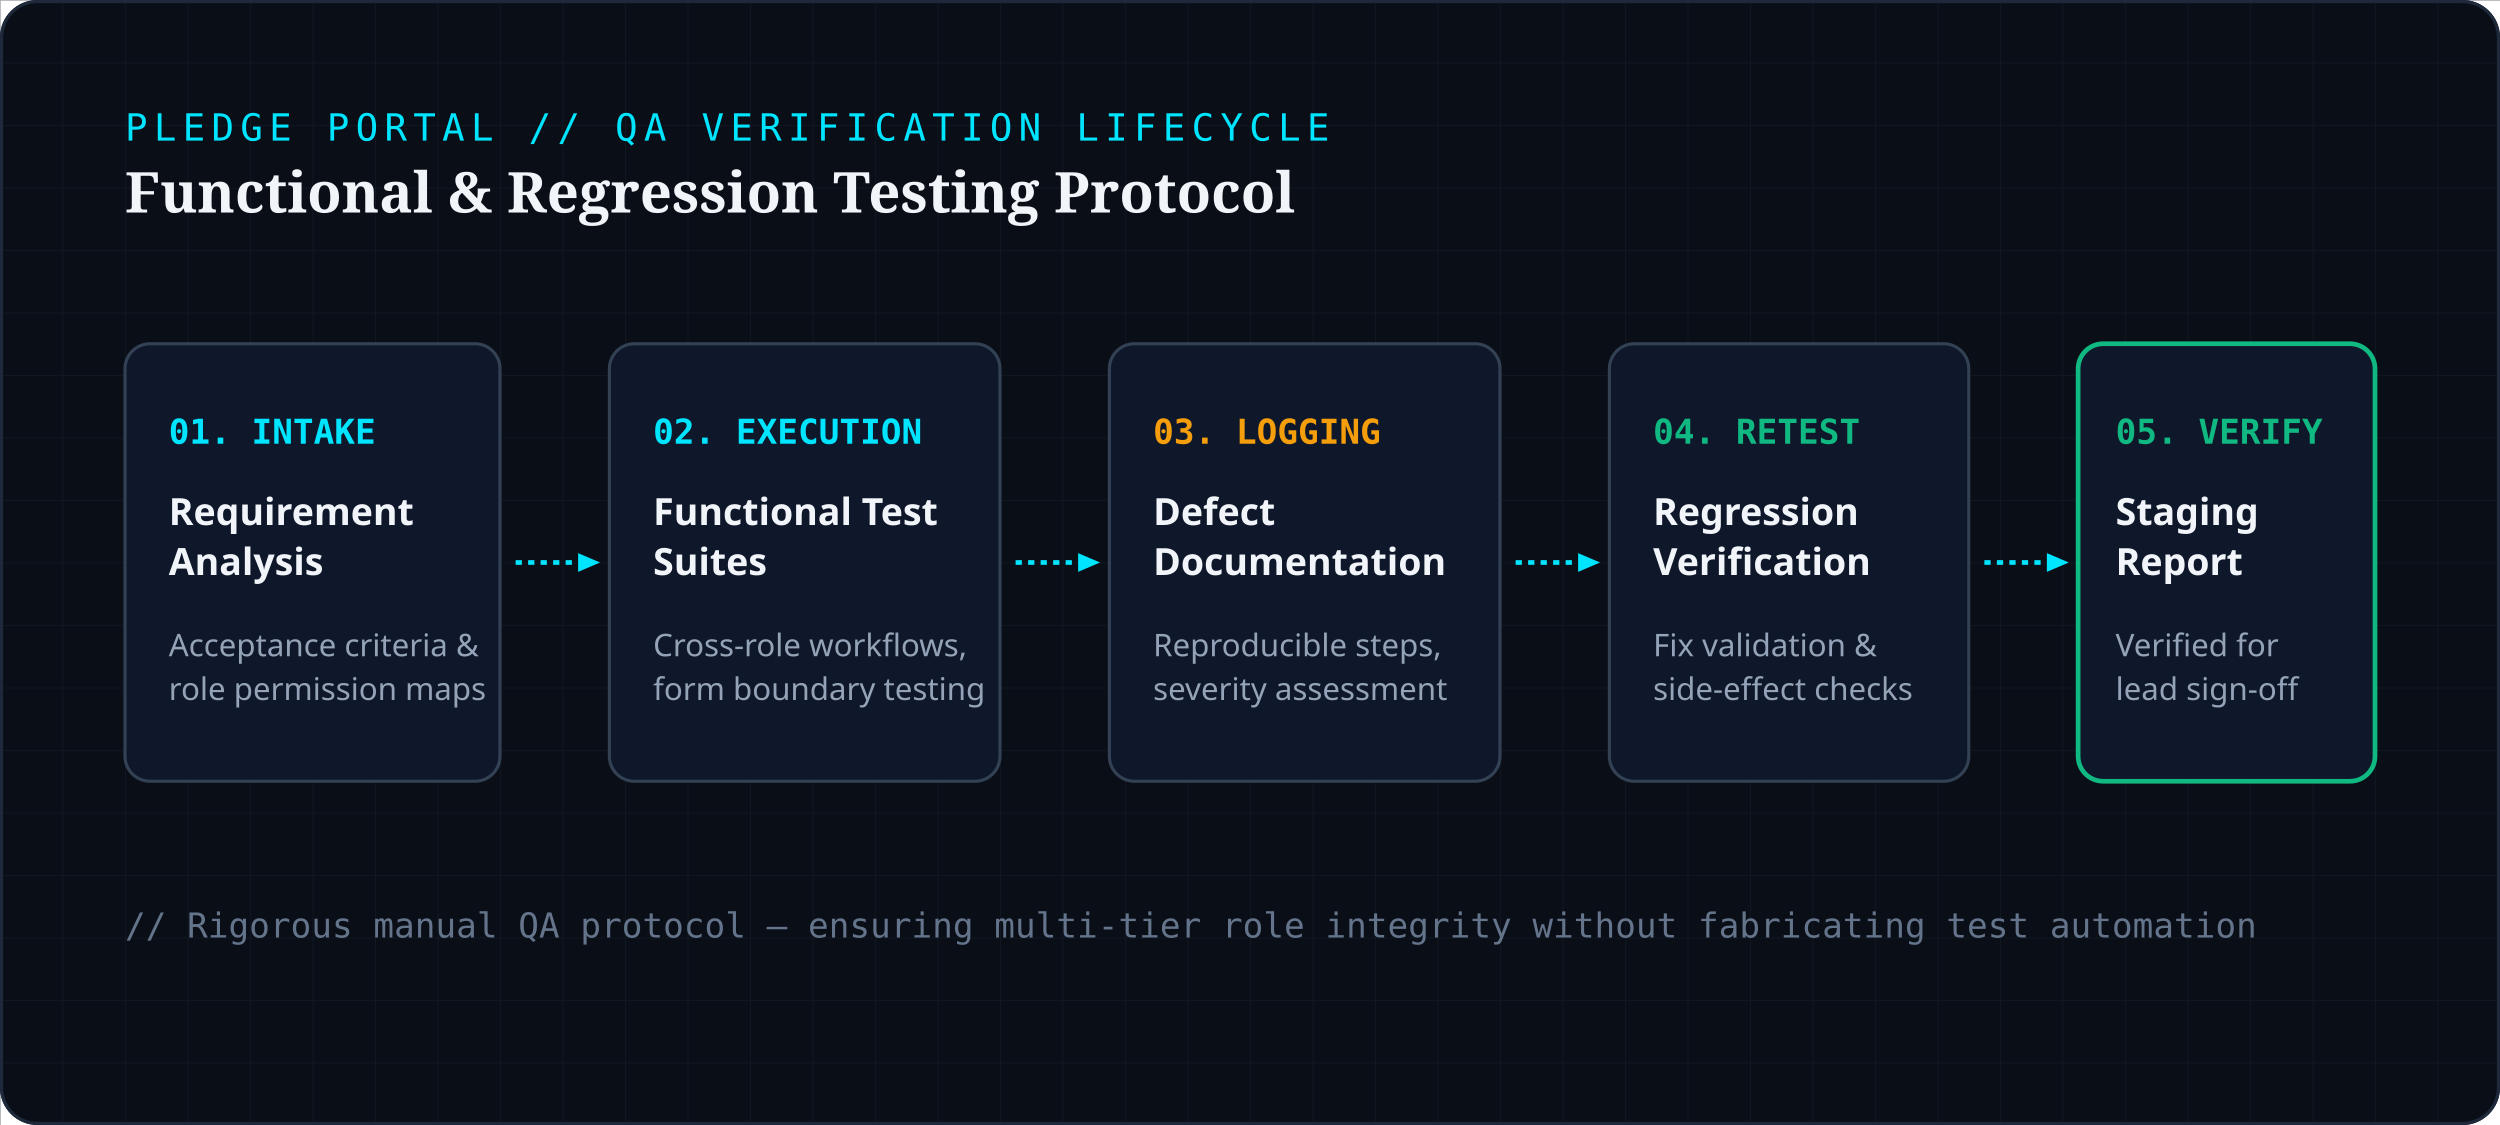
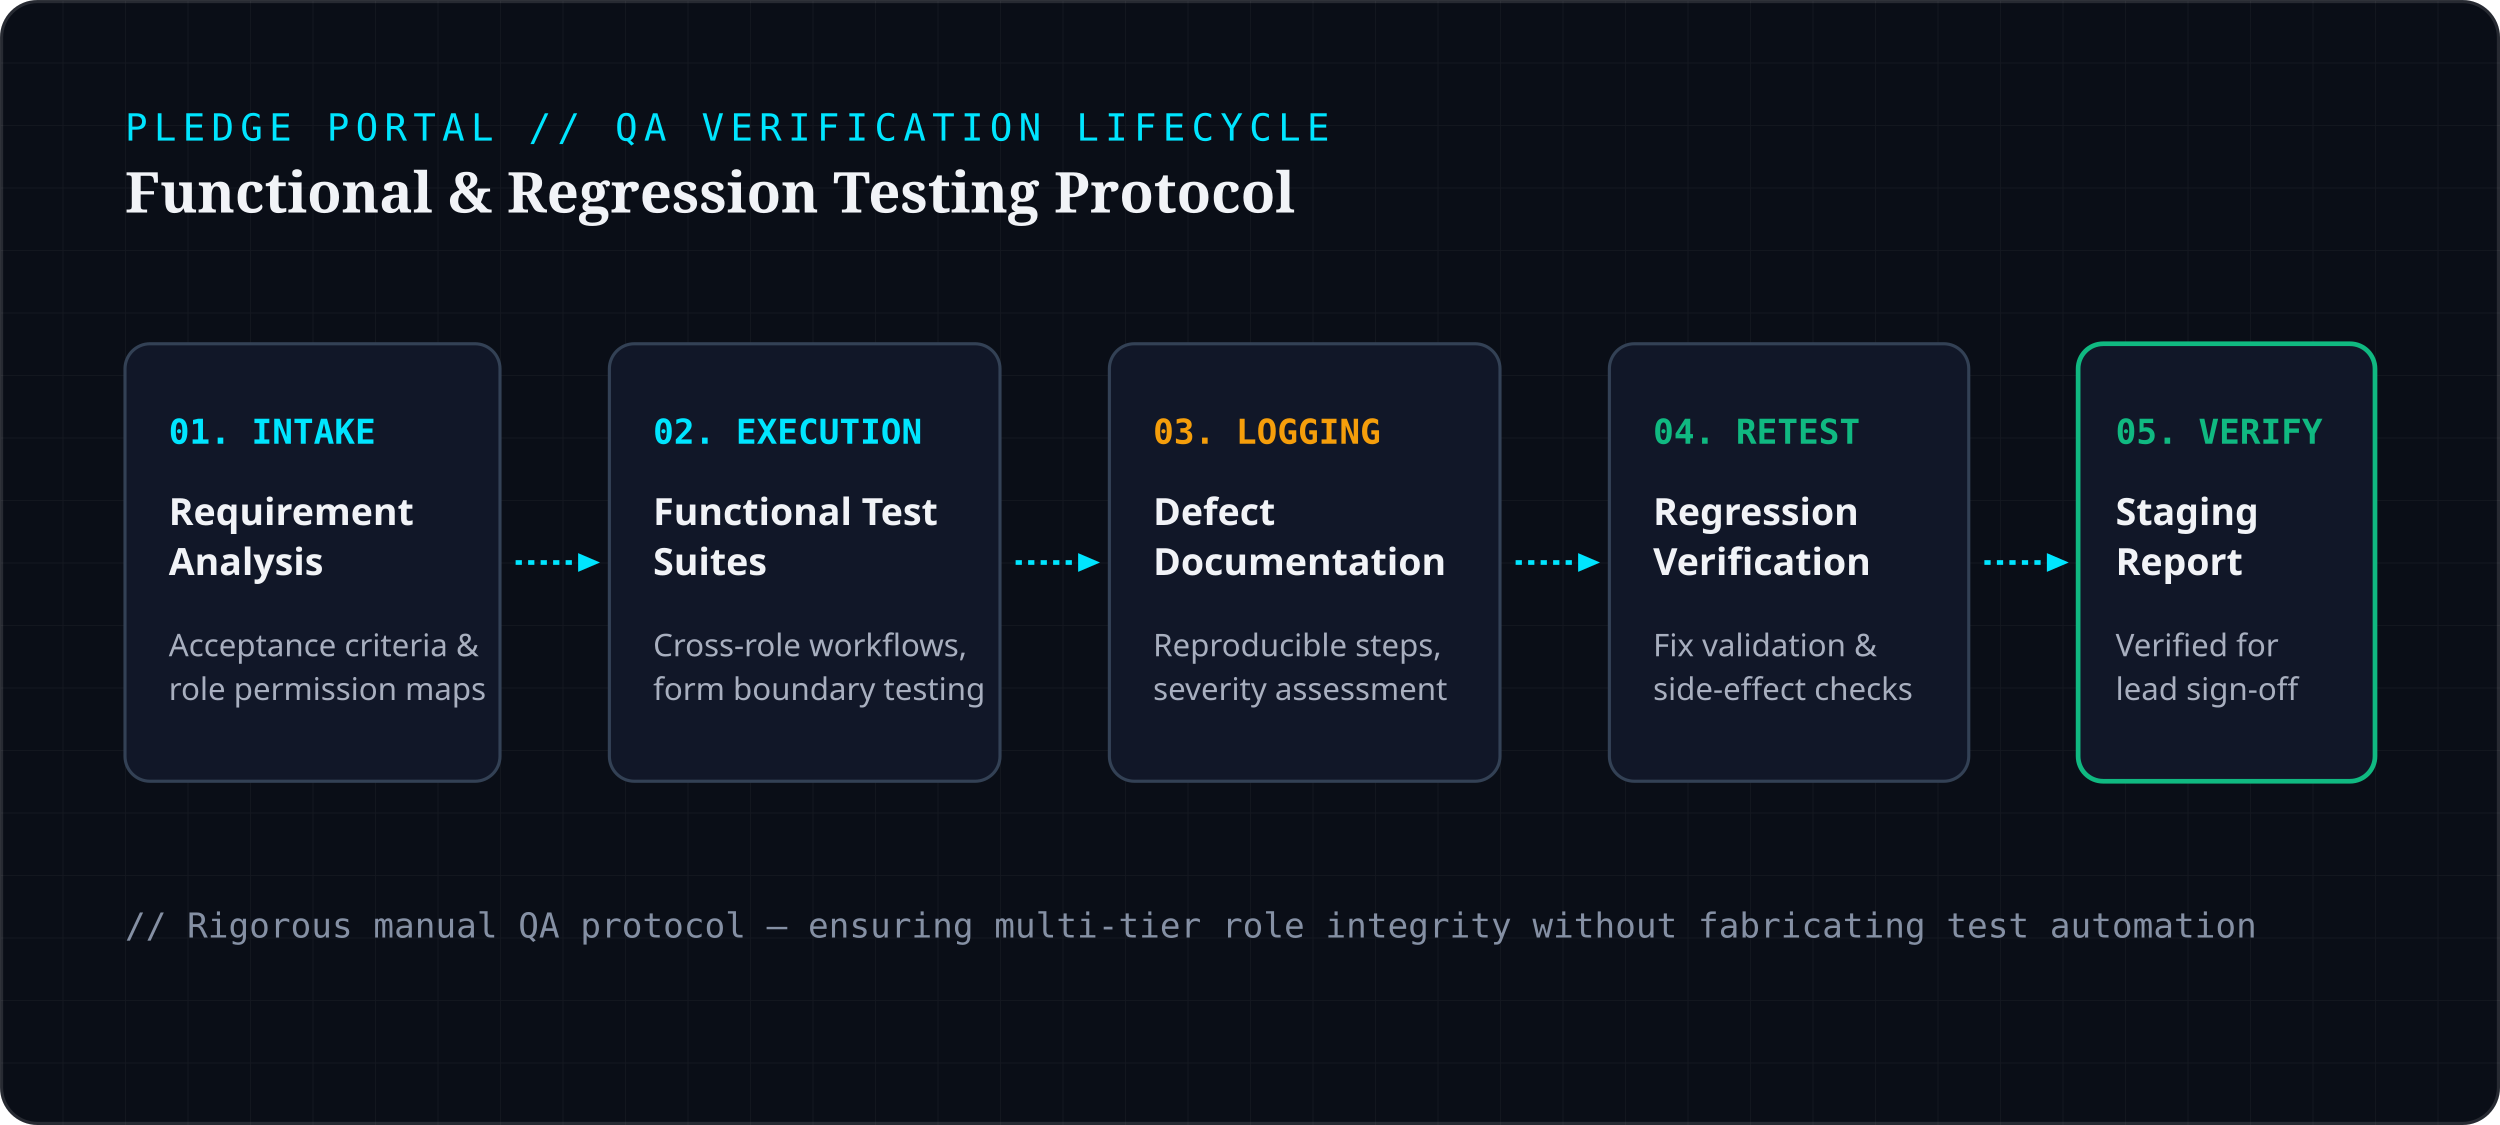
- <svg xmlns="http://www.w3.org/2000/svg" viewBox="0 0 800 360" width="100%" height="100%" fill="none">
-   <rect width="800" height="360" rx="12" fill="#0A0E17" />
-   <rect x="0.5" y="0.5" width="799" height="359" rx="11.5" stroke="#1E293B" />
+ <svg xmlns="http://www.w3.org/2000/svg" viewBox="0 0 800 360" fill="none">
+   <style>
+ .dg-f-text{fill:var(--dg-text,#f1f3f7)}.dg-f-text2{fill:var(--dg-text-2,#a8afbf)}.dg-f-text3{fill:var(--dg-text-3,#8590a4)}
+ .dg-f-line{fill:var(--dg-line,rgba(255,255,255,.28))}.dg-f-panel{fill:var(--dg-panel,rgba(255,255,255,.03))}
+ .dg-f-surface{fill:var(--dg-surface,#111728)}.dg-f-bg{fill:var(--dg-bg,#0a0e17)}
+ .dg-f-accent{fill:var(--dg-accent,#00e5ff)}.dg-f-accent-soft{fill:var(--dg-accent-soft,rgba(0,229,255,.07))}
+ .dg-f-ok{fill:var(--dg-ok,#10b981)}.dg-f-warn{fill:var(--dg-warn,#f59e0b)}
+ .dg-s-line{stroke:var(--dg-line,rgba(255,255,255,.28))}.dg-s-line-soft{stroke:var(--dg-line-soft,rgba(255,255,255,.12))}
+ .dg-s-line-strong{stroke:var(--dg-line-strong,#334155)}.dg-s-accent{stroke:var(--dg-accent,#00e5ff)}
+ .dg-s-ok{stroke:var(--dg-ok,#10b981)}.dg-s-text2{stroke:var(--dg-text-2,#a8afbf)}
+ 
+ </style>
+   <rect class="dg-f-bg" width="800" height="360" rx="12" />
+   <rect class="dg-s-line-soft" x="0.5" y="0.5" width="799" height="359" rx="11.5" />
  <defs>
-     <pattern id="grid" width="20" height="20" patternUnits="userSpaceOnUse">
-       <path d="M 20 0 L 0 0 0 20" fill="none" stroke="#1E293B" stroke-width="0.5" opacity="0.4" />
+     <pattern id="pledge-qa-workflow-grid" width="20" height="20" patternUnits="userSpaceOnUse">
+       <path class="dg-s-line-soft" d="M 20 0 L 0 0 0 20" fill="none" stroke-width="0.5" opacity="0.4" />
    </pattern>
  </defs>
-   <rect width="800" height="360" fill="url(#grid)" />
-   <text x="40" y="45" fill="#00E5FF" font-family="monospace" font-size="12" letter-spacing="2">PLEDGE PORTAL // QA VERIFICATION LIFECYCLE</text>
-   <text x="40" y="68" fill="#F1F5F9" font-family="serif" font-size="18" font-weight="bold">Functional &amp; Regression Testing Protocol</text>
+   <rect width="800" height="360" fill="url(#pledge-qa-workflow-grid)" />
+   <text class="dg-f-accent" x="40" y="45" font-family="monospace" font-size="12" letter-spacing="2">PLEDGE PORTAL // QA VERIFICATION LIFECYCLE</text>
+   <text class="dg-f-text" x="40" y="68" font-family="serif" font-size="18" font-weight="bold">Functional &amp; Regression Testing Protocol</text>
  <g transform="translate(40, 110)">
-     <rect width="120" height="140" rx="8" fill="#0F172A" stroke="#334155" stroke-width="1" />
-     <text x="14" y="32" fill="#00E5FF" font-family="monospace" font-size="11" font-weight="bold">01. INTAKE</text>
-     <text x="14" y="58" fill="#F1F5F9" font-family="sans-serif" font-size="12" font-weight="600">Requirement</text>
-     <text x="14" y="74" fill="#F1F5F9" font-family="sans-serif" font-size="12" font-weight="600">Analysis</text>
-     <text x="14" y="100" fill="#94A3B8" font-family="sans-serif" font-size="10">Acceptance criteria &amp;</text>
-     <text x="14" y="114" fill="#94A3B8" font-family="sans-serif" font-size="10">role permission maps</text>
+     <rect class="dg-f-surface dg-s-line-strong" width="120" height="140" rx="8" stroke-width="1" />
+     <text class="dg-f-accent" x="14" y="32" font-family="monospace" font-size="11" font-weight="bold">01. INTAKE</text>
+     <text class="dg-f-text" x="14" y="58" font-family="sans-serif" font-size="12" font-weight="600">Requirement</text>
+     <text class="dg-f-text" x="14" y="74" font-family="sans-serif" font-size="12" font-weight="600">Analysis</text>
+     <text class="dg-f-text2" x="14" y="100" font-family="sans-serif" font-size="10">Acceptance criteria &amp;</text>
+     <text class="dg-f-text2" x="14" y="114" font-family="sans-serif" font-size="10">role permission maps</text>
  </g>
-   <path d="M 165 180 L 185 180" stroke="#00E5FF" stroke-width="1.5" stroke-dasharray="2 2" />
-   <polygon points="185,177 192,180 185,183" fill="#00E5FF" />
+   <path class="dg-s-accent" d="M 165 180 L 185 180" stroke-width="1.5" stroke-dasharray="2 2" />
+   <polygon class="dg-f-accent" points="185,177 192,180 185,183" />
  <g transform="translate(195, 110)">
-     <rect width="125" height="140" rx="8" fill="#0F172A" stroke="#334155" stroke-width="1" />
-     <text x="14" y="32" fill="#00E5FF" font-family="monospace" font-size="11" font-weight="bold">02. EXECUTION</text>
-     <text x="14" y="58" fill="#F1F5F9" font-family="sans-serif" font-size="12" font-weight="600">Functional Test</text>
-     <text x="14" y="74" fill="#F1F5F9" font-family="sans-serif" font-size="12" font-weight="600">Suites</text>
-     <text x="14" y="100" fill="#94A3B8" font-family="sans-serif" font-size="10">Cross-role workflows,</text>
-     <text x="14" y="114" fill="#94A3B8" font-family="sans-serif" font-size="10">form boundary testing</text>
+     <rect class="dg-f-surface dg-s-line-strong" width="125" height="140" rx="8" stroke-width="1" />
+     <text class="dg-f-accent" x="14" y="32" font-family="monospace" font-size="11" font-weight="bold">02. EXECUTION</text>
+     <text class="dg-f-text" x="14" y="58" font-family="sans-serif" font-size="12" font-weight="600">Functional Test</text>
+     <text class="dg-f-text" x="14" y="74" font-family="sans-serif" font-size="12" font-weight="600">Suites</text>
+     <text class="dg-f-text2" x="14" y="100" font-family="sans-serif" font-size="10">Cross-role workflows,</text>
+     <text class="dg-f-text2" x="14" y="114" font-family="sans-serif" font-size="10">form boundary testing</text>
  </g>
-   <path d="M 325 180 L 345 180" stroke="#00E5FF" stroke-width="1.5" stroke-dasharray="2 2" />
-   <polygon points="345,177 352,180 345,183" fill="#00E5FF" />
+   <path class="dg-s-accent" d="M 325 180 L 345 180" stroke-width="1.5" stroke-dasharray="2 2" />
+   <polygon class="dg-f-accent" points="345,177 352,180 345,183" />
  <g transform="translate(355, 110)">
-     <rect width="125" height="140" rx="8" fill="#0F172A" stroke="#334155" stroke-width="1" />
-     <text x="14" y="32" fill="#F59E0B" font-family="monospace" font-size="11" font-weight="bold">03. LOGGING</text>
-     <text x="14" y="58" fill="#F1F5F9" font-family="sans-serif" font-size="12" font-weight="600">Defect</text>
-     <text x="14" y="74" fill="#F1F5F9" font-family="sans-serif" font-size="12" font-weight="600">Documentation</text>
-     <text x="14" y="100" fill="#94A3B8" font-family="sans-serif" font-size="10">Reproducible steps,</text>
-     <text x="14" y="114" fill="#94A3B8" font-family="sans-serif" font-size="10">severity assessment</text>
+     <rect class="dg-f-surface dg-s-line-strong" width="125" height="140" rx="8" stroke-width="1" />
+     <text class="dg-f-warn" x="14" y="32" font-family="monospace" font-size="11" font-weight="bold">03. LOGGING</text>
+     <text class="dg-f-text" x="14" y="58" font-family="sans-serif" font-size="12" font-weight="600">Defect</text>
+     <text class="dg-f-text" x="14" y="74" font-family="sans-serif" font-size="12" font-weight="600">Documentation</text>
+     <text class="dg-f-text2" x="14" y="100" font-family="sans-serif" font-size="10">Reproducible steps,</text>
+     <text class="dg-f-text2" x="14" y="114" font-family="sans-serif" font-size="10">severity assessment</text>
  </g>
-   <path d="M 485 180 L 505 180" stroke="#00E5FF" stroke-width="1.5" stroke-dasharray="2 2" />
-   <polygon points="505,177 512,180 505,183" fill="#00E5FF" />
+   <path class="dg-s-accent" d="M 485 180 L 505 180" stroke-width="1.5" stroke-dasharray="2 2" />
+   <polygon class="dg-f-accent" points="505,177 512,180 505,183" />
  <g transform="translate(515, 110)">
-     <rect width="115" height="140" rx="8" fill="#0F172A" stroke="#334155" stroke-width="1" />
-     <text x="14" y="32" fill="#10B981" font-family="monospace" font-size="11" font-weight="bold">04. RETEST</text>
-     <text x="14" y="58" fill="#F1F5F9" font-family="sans-serif" font-size="12" font-weight="600">Regression</text>
-     <text x="14" y="74" fill="#F1F5F9" font-family="sans-serif" font-size="12" font-weight="600">Verification</text>
-     <text x="14" y="100" fill="#94A3B8" font-family="sans-serif" font-size="10">Fix validation &amp;</text>
-     <text x="14" y="114" fill="#94A3B8" font-family="sans-serif" font-size="10">side-effect checks</text>
+     <rect class="dg-f-surface dg-s-line-strong" width="115" height="140" rx="8" stroke-width="1" />
+     <text class="dg-f-ok" x="14" y="32" font-family="monospace" font-size="11" font-weight="bold">04. RETEST</text>
+     <text class="dg-f-text" x="14" y="58" font-family="sans-serif" font-size="12" font-weight="600">Regression</text>
+     <text class="dg-f-text" x="14" y="74" font-family="sans-serif" font-size="12" font-weight="600">Verification</text>
+     <text class="dg-f-text2" x="14" y="100" font-family="sans-serif" font-size="10">Fix validation &amp;</text>
+     <text class="dg-f-text2" x="14" y="114" font-family="sans-serif" font-size="10">side-effect checks</text>
  </g>
-   <path d="M 635 180 L 655 180" stroke="#00E5FF" stroke-width="1.5" stroke-dasharray="2 2" />
-   <polygon points="655,177 662,180 655,183" fill="#00E5FF" />
+   <path class="dg-s-accent" d="M 635 180 L 655 180" stroke-width="1.5" stroke-dasharray="2 2" />
+   <polygon class="dg-f-accent" points="655,177 662,180 655,183" />
  <g transform="translate(665, 110)">
-     <rect width="95" height="140" rx="8" fill="#0F172A" stroke="#10B981" stroke-width="1.5" />
-     <text x="12" y="32" fill="#10B981" font-family="monospace" font-size="11" font-weight="bold">05. VERIFY</text>
-     <text x="12" y="58" fill="#F1F5F9" font-family="sans-serif" font-size="12" font-weight="600">Staging</text>
-     <text x="12" y="74" fill="#F1F5F9" font-family="sans-serif" font-size="12" font-weight="600">Report</text>
-     <text x="12" y="100" fill="#94A3B8" font-family="sans-serif" font-size="10">Verified for</text>
-     <text x="12" y="114" fill="#94A3B8" font-family="sans-serif" font-size="10">lead sign-off</text>
+     <rect class="dg-f-surface dg-s-ok" width="95" height="140" rx="8" stroke-width="1.5" />
+     <text class="dg-f-ok" x="12" y="32" font-family="monospace" font-size="11" font-weight="bold">05. VERIFY</text>
+     <text class="dg-f-text" x="12" y="58" font-family="sans-serif" font-size="12" font-weight="600">Staging</text>
+     <text class="dg-f-text" x="12" y="74" font-family="sans-serif" font-size="12" font-weight="600">Report</text>
+     <text class="dg-f-text2" x="12" y="100" font-family="sans-serif" font-size="10">Verified for</text>
+     <text class="dg-f-text2" x="12" y="114" font-family="sans-serif" font-size="10">lead sign-off</text>
  </g>
-   <text x="40" y="300" fill="#64748B" font-family="monospace" font-size="11">// Rigorous manual QA protocol — ensuring multi-tier role integrity without fabricating test automation</text>
+   <text class="dg-f-text3" x="40" y="300" font-family="monospace" font-size="11">// Rigorous manual QA protocol — ensuring multi-tier role integrity without fabricating test automation</text>
</svg>
